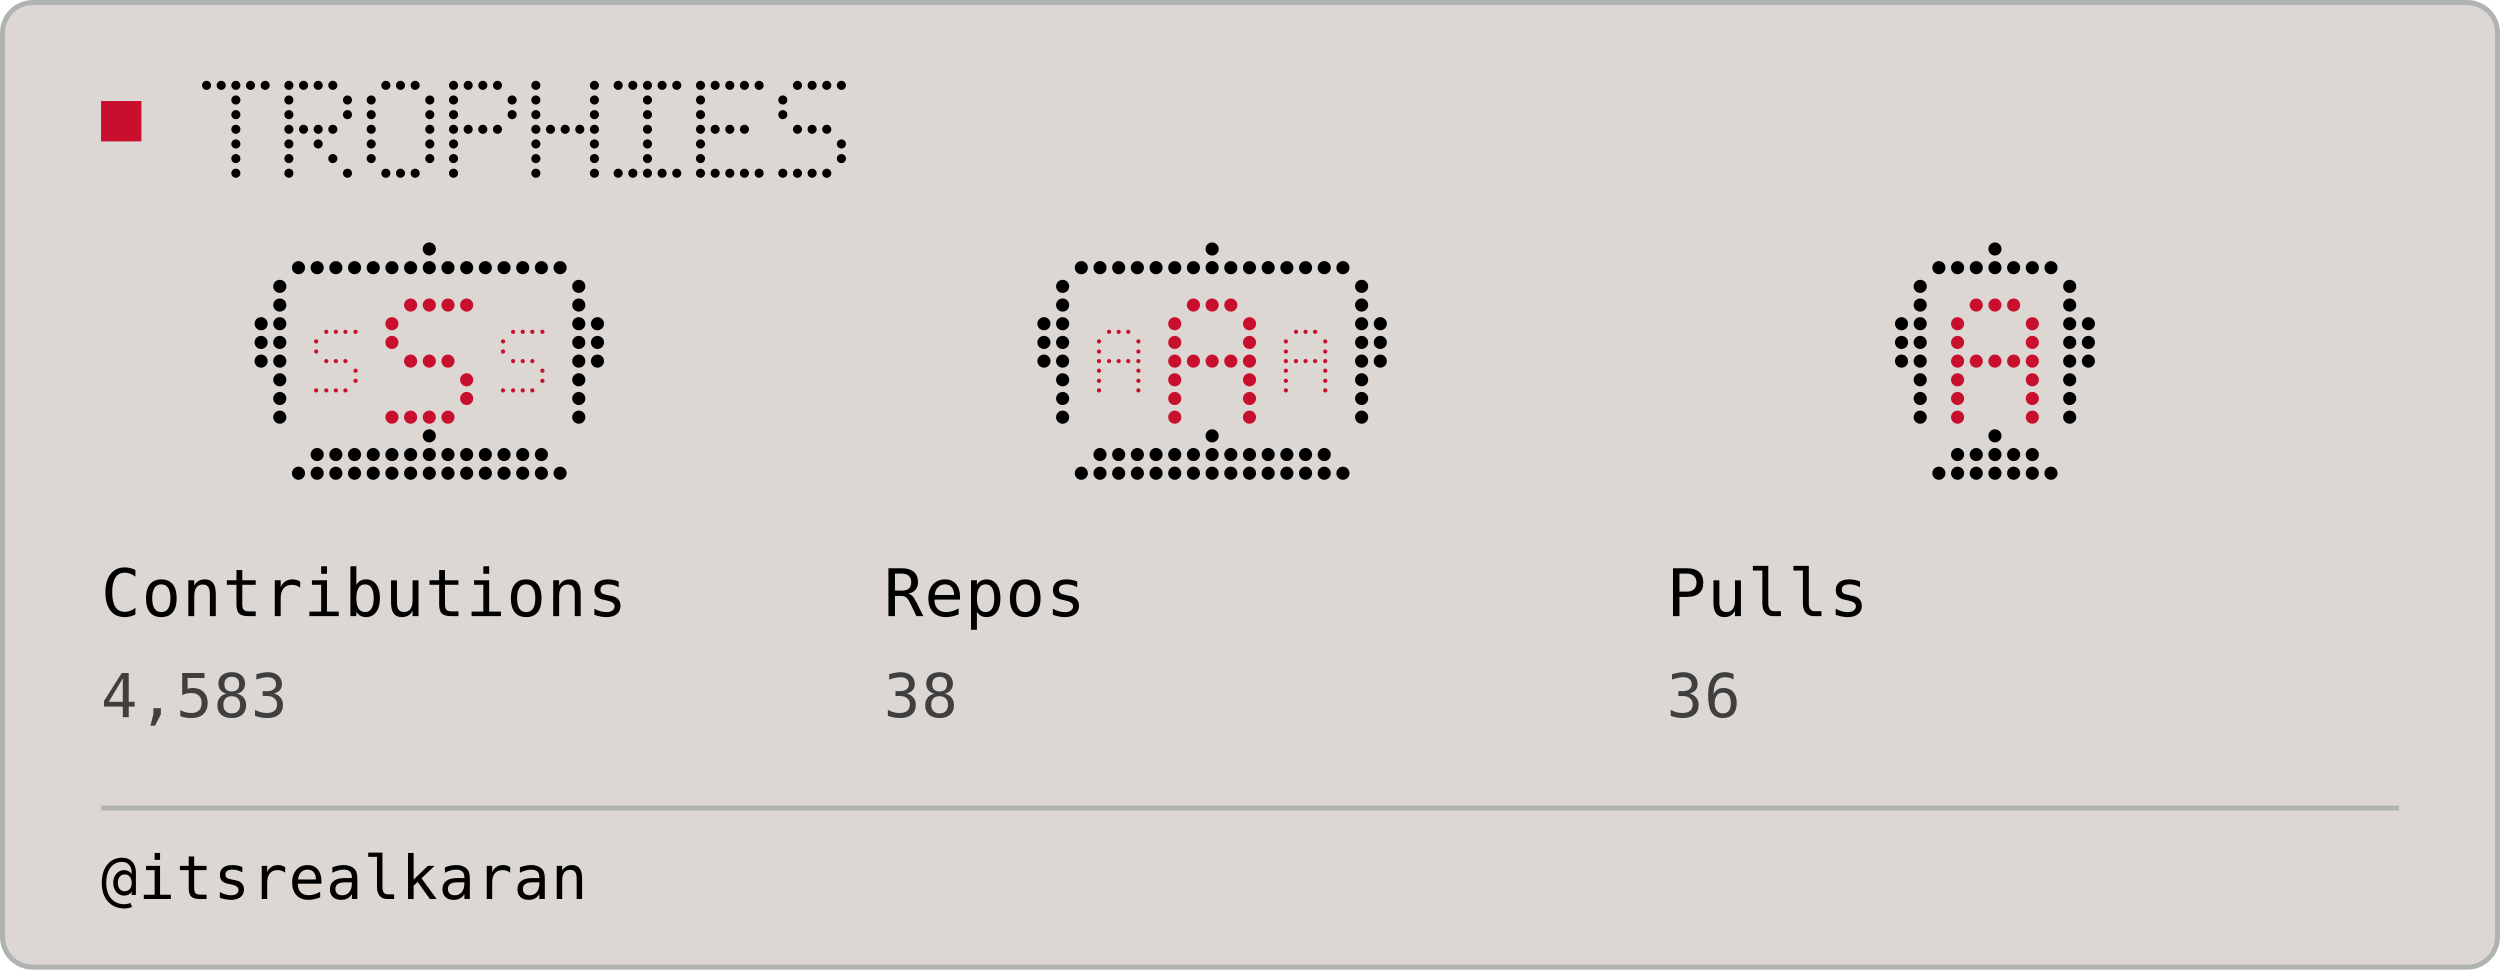
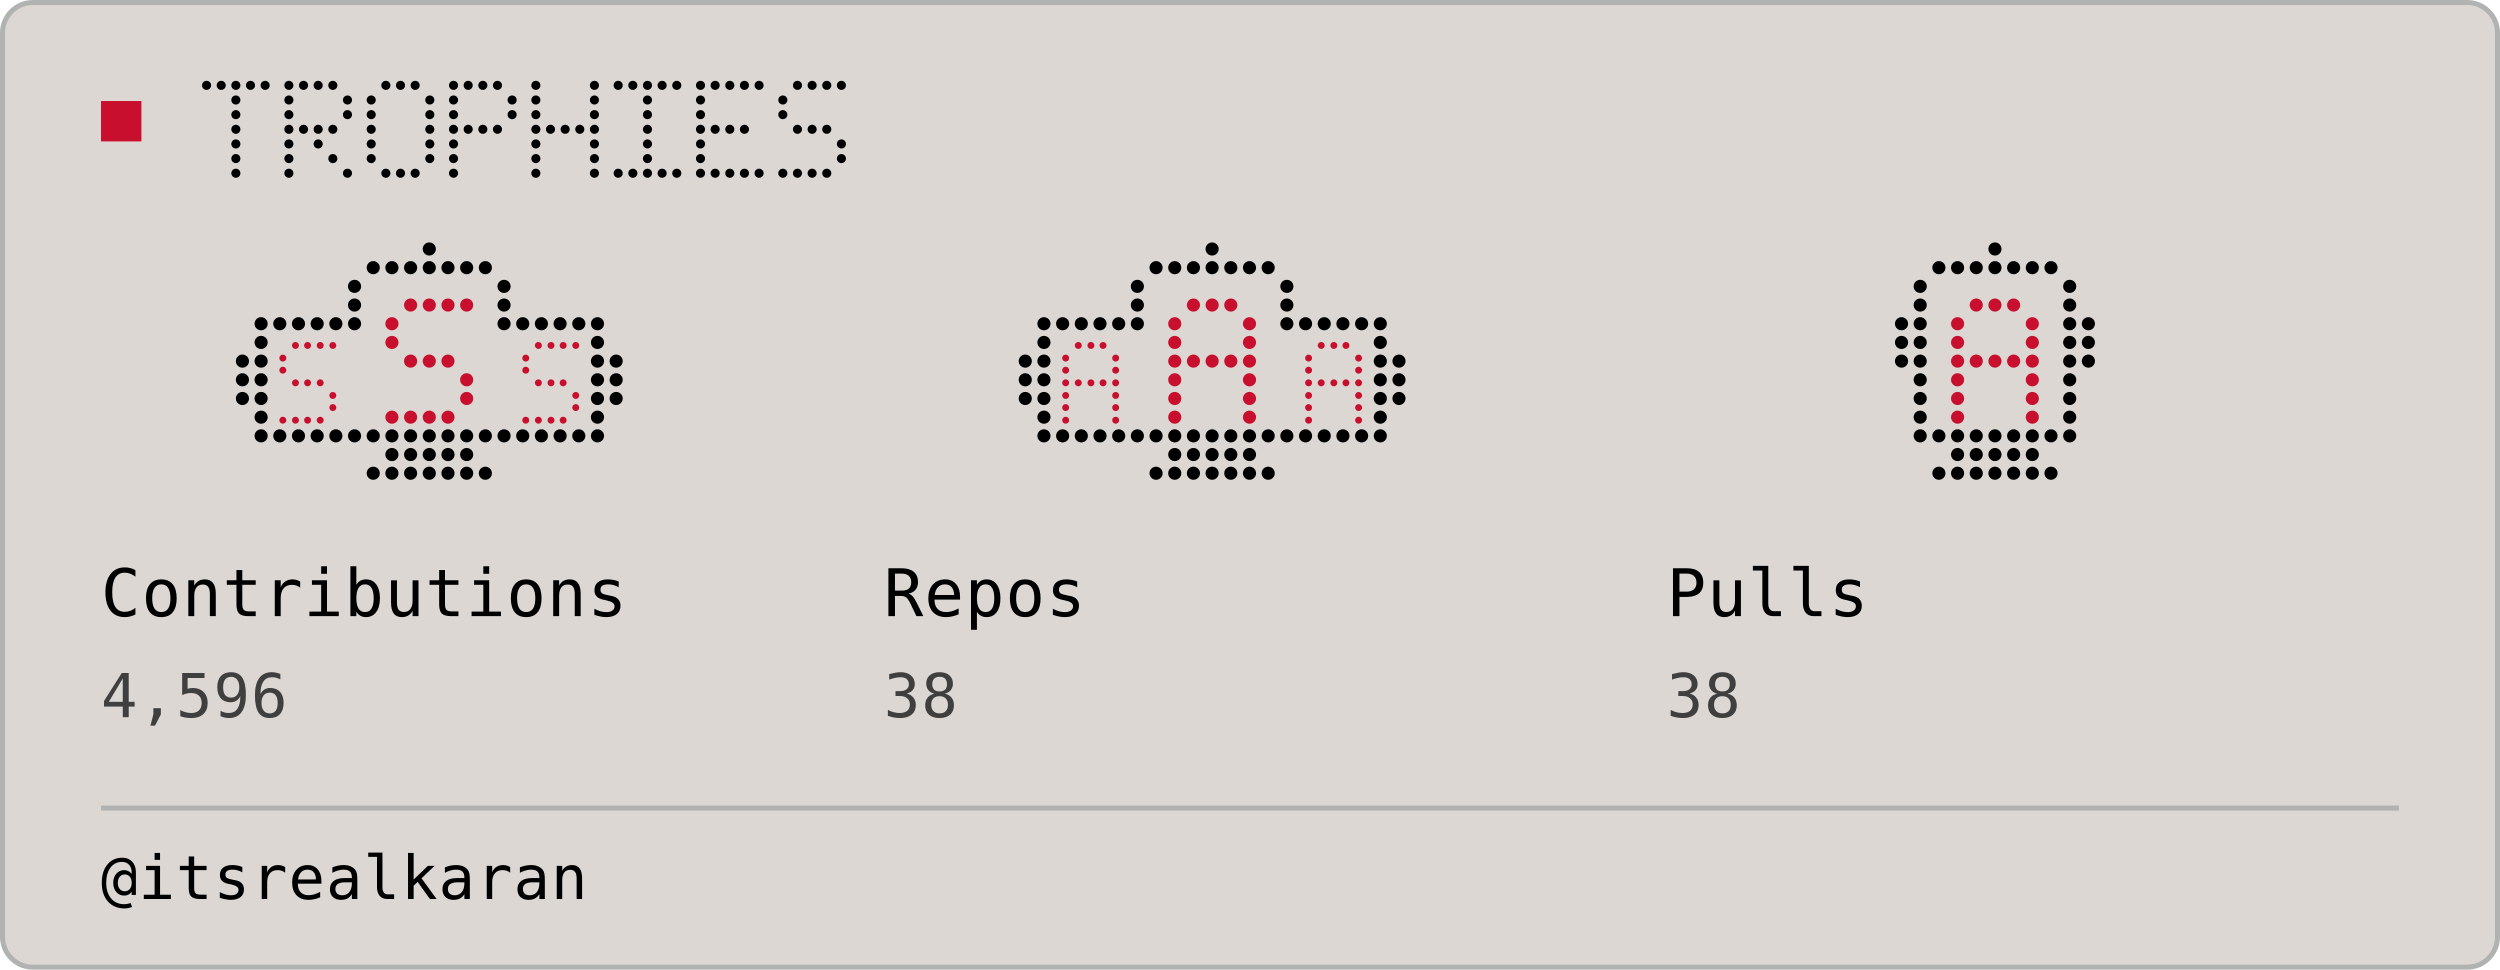
<svg xmlns="http://www.w3.org/2000/svg" width="495" height="192" viewBox="0 0 495 192" role="img">
  <rect x="0.5" y="0.5" width="494" height="191" rx="6" fill="#DCD7D2" stroke="#B1B3B3" stroke-width="1" />
  <rect x="20" y="20" width="8" height="8" fill="#C8102E" />
  <circle cx="40.9" cy="16.9" r="0.90" fill="#000000" />
  <circle cx="43.8" cy="16.9" r="0.90" fill="#000000" />
  <circle cx="46.7" cy="16.9" r="0.90" fill="#000000" />
  <circle cx="49.6" cy="16.9" r="0.90" fill="#000000" />
  <circle cx="52.5" cy="16.9" r="0.90" fill="#000000" />
  <circle cx="46.7" cy="19.8" r="0.90" fill="#000000" />
  <circle cx="46.7" cy="22.7" r="0.90" fill="#000000" />
  <circle cx="46.7" cy="25.6" r="0.90" fill="#000000" />
  <circle cx="46.7" cy="28.5" r="0.90" fill="#000000" />
  <circle cx="46.7" cy="31.4" r="0.90" fill="#000000" />
  <circle cx="46.7" cy="34.3" r="0.90" fill="#000000" />
  <circle cx="57.2" cy="16.9" r="0.90" fill="#000000" />
  <circle cx="60.1" cy="16.9" r="0.90" fill="#000000" />
  <circle cx="63.0" cy="16.9" r="0.90" fill="#000000" />
  <circle cx="65.9" cy="16.9" r="0.90" fill="#000000" />
  <circle cx="57.2" cy="19.8" r="0.90" fill="#000000" />
  <circle cx="68.8" cy="19.8" r="0.90" fill="#000000" />
  <circle cx="57.2" cy="22.7" r="0.90" fill="#000000" />
  <circle cx="68.8" cy="22.7" r="0.90" fill="#000000" />
  <circle cx="57.2" cy="25.6" r="0.90" fill="#000000" />
  <circle cx="60.1" cy="25.6" r="0.90" fill="#000000" />
  <circle cx="63.0" cy="25.6" r="0.90" fill="#000000" />
  <circle cx="65.9" cy="25.6" r="0.90" fill="#000000" />
  <circle cx="57.2" cy="28.5" r="0.90" fill="#000000" />
  <circle cx="63.0" cy="28.5" r="0.90" fill="#000000" />
  <circle cx="57.2" cy="31.4" r="0.90" fill="#000000" />
  <circle cx="65.9" cy="31.4" r="0.90" fill="#000000" />
  <circle cx="57.2" cy="34.3" r="0.90" fill="#000000" />
  <circle cx="68.8" cy="34.3" r="0.90" fill="#000000" />
  <circle cx="76.4" cy="16.9" r="0.90" fill="#000000" />
  <circle cx="79.3" cy="16.9" r="0.90" fill="#000000" />
  <circle cx="82.2" cy="16.9" r="0.90" fill="#000000" />
  <circle cx="73.5" cy="19.8" r="0.90" fill="#000000" />
  <circle cx="85.1" cy="19.8" r="0.90" fill="#000000" />
  <circle cx="73.5" cy="22.7" r="0.90" fill="#000000" />
  <circle cx="85.1" cy="22.7" r="0.90" fill="#000000" />
  <circle cx="73.5" cy="25.6" r="0.90" fill="#000000" />
  <circle cx="85.1" cy="25.6" r="0.90" fill="#000000" />
  <circle cx="73.5" cy="28.5" r="0.90" fill="#000000" />
  <circle cx="85.1" cy="28.5" r="0.90" fill="#000000" />
  <circle cx="73.5" cy="31.4" r="0.90" fill="#000000" />
  <circle cx="85.1" cy="31.4" r="0.90" fill="#000000" />
  <circle cx="76.4" cy="34.3" r="0.90" fill="#000000" />
  <circle cx="79.3" cy="34.3" r="0.90" fill="#000000" />
  <circle cx="82.2" cy="34.3" r="0.90" fill="#000000" />
  <circle cx="89.8" cy="16.9" r="0.90" fill="#000000" />
  <circle cx="92.7" cy="16.9" r="0.90" fill="#000000" />
  <circle cx="95.6" cy="16.9" r="0.90" fill="#000000" />
  <circle cx="98.5" cy="16.9" r="0.90" fill="#000000" />
  <circle cx="89.8" cy="19.8" r="0.90" fill="#000000" />
  <circle cx="101.4" cy="19.8" r="0.90" fill="#000000" />
  <circle cx="89.8" cy="22.7" r="0.90" fill="#000000" />
  <circle cx="101.4" cy="22.7" r="0.90" fill="#000000" />
  <circle cx="89.8" cy="25.6" r="0.90" fill="#000000" />
  <circle cx="92.7" cy="25.6" r="0.90" fill="#000000" />
  <circle cx="95.6" cy="25.6" r="0.90" fill="#000000" />
  <circle cx="98.5" cy="25.6" r="0.90" fill="#000000" />
  <circle cx="89.8" cy="28.5" r="0.90" fill="#000000" />
  <circle cx="89.8" cy="31.4" r="0.90" fill="#000000" />
  <circle cx="89.8" cy="34.3" r="0.90" fill="#000000" />
  <circle cx="106.1" cy="16.9" r="0.90" fill="#000000" />
  <circle cx="117.7" cy="16.9" r="0.90" fill="#000000" />
  <circle cx="106.1" cy="19.8" r="0.90" fill="#000000" />
  <circle cx="117.7" cy="19.8" r="0.90" fill="#000000" />
  <circle cx="106.1" cy="22.7" r="0.90" fill="#000000" />
  <circle cx="117.7" cy="22.7" r="0.90" fill="#000000" />
  <circle cx="106.1" cy="25.6" r="0.90" fill="#000000" />
  <circle cx="109.0" cy="25.6" r="0.90" fill="#000000" />
  <circle cx="111.9" cy="25.6" r="0.90" fill="#000000" />
  <circle cx="114.8" cy="25.6" r="0.90" fill="#000000" />
  <circle cx="117.7" cy="25.6" r="0.90" fill="#000000" />
  <circle cx="106.1" cy="28.5" r="0.90" fill="#000000" />
  <circle cx="117.7" cy="28.5" r="0.90" fill="#000000" />
  <circle cx="106.1" cy="31.4" r="0.90" fill="#000000" />
  <circle cx="117.7" cy="31.4" r="0.90" fill="#000000" />
  <circle cx="106.1" cy="34.3" r="0.90" fill="#000000" />
  <circle cx="117.7" cy="34.3" r="0.90" fill="#000000" />
  <circle cx="122.4" cy="16.9" r="0.90" fill="#000000" />
  <circle cx="125.3" cy="16.9" r="0.90" fill="#000000" />
  <circle cx="128.2" cy="16.9" r="0.90" fill="#000000" />
  <circle cx="131.1" cy="16.9" r="0.90" fill="#000000" />
  <circle cx="134.0" cy="16.9" r="0.90" fill="#000000" />
  <circle cx="128.2" cy="19.8" r="0.90" fill="#000000" />
  <circle cx="128.2" cy="22.7" r="0.90" fill="#000000" />
  <circle cx="128.2" cy="25.6" r="0.90" fill="#000000" />
  <circle cx="128.2" cy="28.5" r="0.90" fill="#000000" />
  <circle cx="128.2" cy="31.4" r="0.90" fill="#000000" />
  <circle cx="122.4" cy="34.3" r="0.90" fill="#000000" />
  <circle cx="125.3" cy="34.3" r="0.90" fill="#000000" />
  <circle cx="128.2" cy="34.3" r="0.90" fill="#000000" />
  <circle cx="131.1" cy="34.3" r="0.90" fill="#000000" />
  <circle cx="134.0" cy="34.3" r="0.90" fill="#000000" />
  <circle cx="138.7" cy="16.9" r="0.90" fill="#000000" />
  <circle cx="141.6" cy="16.9" r="0.90" fill="#000000" />
  <circle cx="144.5" cy="16.9" r="0.90" fill="#000000" />
  <circle cx="147.4" cy="16.9" r="0.90" fill="#000000" />
  <circle cx="150.3" cy="16.9" r="0.90" fill="#000000" />
  <circle cx="138.7" cy="19.8" r="0.90" fill="#000000" />
  <circle cx="138.7" cy="22.7" r="0.90" fill="#000000" />
  <circle cx="138.7" cy="25.6" r="0.90" fill="#000000" />
  <circle cx="141.6" cy="25.6" r="0.90" fill="#000000" />
  <circle cx="144.5" cy="25.6" r="0.90" fill="#000000" />
  <circle cx="147.4" cy="25.6" r="0.90" fill="#000000" />
  <circle cx="138.7" cy="28.5" r="0.90" fill="#000000" />
  <circle cx="138.7" cy="31.4" r="0.90" fill="#000000" />
  <circle cx="138.7" cy="34.3" r="0.90" fill="#000000" />
  <circle cx="141.6" cy="34.3" r="0.90" fill="#000000" />
  <circle cx="144.5" cy="34.3" r="0.90" fill="#000000" />
  <circle cx="147.4" cy="34.3" r="0.90" fill="#000000" />
  <circle cx="150.3" cy="34.3" r="0.90" fill="#000000" />
  <circle cx="157.9" cy="16.9" r="0.90" fill="#000000" />
  <circle cx="160.8" cy="16.9" r="0.90" fill="#000000" />
  <circle cx="163.7" cy="16.9" r="0.90" fill="#000000" />
  <circle cx="166.6" cy="16.9" r="0.90" fill="#000000" />
  <circle cx="155.0" cy="19.8" r="0.90" fill="#000000" />
  <circle cx="155.0" cy="22.7" r="0.90" fill="#000000" />
  <circle cx="157.9" cy="25.6" r="0.90" fill="#000000" />
  <circle cx="160.8" cy="25.6" r="0.90" fill="#000000" />
  <circle cx="163.7" cy="25.6" r="0.90" fill="#000000" />
  <circle cx="166.6" cy="28.5" r="0.90" fill="#000000" />
  <circle cx="166.6" cy="31.4" r="0.90" fill="#000000" />
  <circle cx="155.0" cy="34.3" r="0.90" fill="#000000" />
  <circle cx="157.9" cy="34.3" r="0.90" fill="#000000" />
  <circle cx="160.8" cy="34.3" r="0.90" fill="#000000" />
  <circle cx="163.7" cy="34.3" r="0.90" fill="#000000" />
  <circle cx="85.0" cy="49.3" r="1.30" fill="#000000" />
-   <circle cx="59.1" cy="53.0" r="1.30" fill="#000000" />
-   <circle cx="62.8" cy="53.0" r="1.30" fill="#000000" />
-   <circle cx="66.5" cy="53.0" r="1.30" fill="#000000" />
-   <circle cx="70.2" cy="53.0" r="1.30" fill="#000000" />
  <circle cx="73.9" cy="53.0" r="1.30" fill="#000000" />
  <circle cx="77.6" cy="53.0" r="1.30" fill="#000000" />
  <circle cx="81.3" cy="53.0" r="1.30" fill="#000000" />
  <circle cx="85.0" cy="53.0" r="1.30" fill="#000000" />
  <circle cx="88.7" cy="53.0" r="1.30" fill="#000000" />
  <circle cx="92.4" cy="53.0" r="1.30" fill="#000000" />
  <circle cx="96.1" cy="53.0" r="1.30" fill="#000000" />
-   <circle cx="99.8" cy="53.0" r="1.30" fill="#000000" />
-   <circle cx="103.5" cy="53.0" r="1.30" fill="#000000" />
-   <circle cx="107.2" cy="53.0" r="1.30" fill="#000000" />
-   <circle cx="110.9" cy="53.0" r="1.30" fill="#000000" />
-   <circle cx="55.4" cy="56.7" r="1.30" fill="#000000" />
-   <circle cx="114.6" cy="56.7" r="1.30" fill="#000000" />
-   <circle cx="55.4" cy="60.4" r="1.30" fill="#000000" />
-   <circle cx="114.6" cy="60.4" r="1.30" fill="#000000" />
+   <circle cx="70.2" cy="56.7" r="1.30" fill="#000000" />
+   <circle cx="99.8" cy="56.7" r="1.30" fill="#000000" />
+   <circle cx="70.2" cy="60.4" r="1.30" fill="#000000" />
+   <circle cx="99.8" cy="60.4" r="1.30" fill="#000000" />
+   <circle cx="70.2" cy="64.1" r="1.30" fill="#000000" />
+   <circle cx="99.8" cy="64.1" r="1.30" fill="#000000" />
  <circle cx="55.4" cy="64.1" r="1.30" fill="#000000" />
+   <circle cx="59.1" cy="64.1" r="1.30" fill="#000000" />
+   <circle cx="62.8" cy="64.1" r="1.30" fill="#000000" />
+   <circle cx="66.5" cy="64.1" r="1.30" fill="#000000" />
+   <circle cx="51.7" cy="64.1" r="1.30" fill="#000000" />
+   <circle cx="103.5" cy="64.1" r="1.30" fill="#000000" />
+   <circle cx="107.2" cy="64.1" r="1.30" fill="#000000" />
+   <circle cx="110.9" cy="64.1" r="1.30" fill="#000000" />
  <circle cx="114.6" cy="64.1" r="1.30" fill="#000000" />
-   <circle cx="55.4" cy="67.8" r="1.30" fill="#000000" />
-   <circle cx="114.6" cy="67.8" r="1.30" fill="#000000" />
-   <circle cx="55.4" cy="71.5" r="1.30" fill="#000000" />
-   <circle cx="114.6" cy="71.5" r="1.30" fill="#000000" />
-   <circle cx="55.4" cy="75.2" r="1.30" fill="#000000" />
-   <circle cx="114.6" cy="75.2" r="1.30" fill="#000000" />
-   <circle cx="55.4" cy="78.9" r="1.30" fill="#000000" />
-   <circle cx="114.6" cy="78.9" r="1.30" fill="#000000" />
-   <circle cx="55.4" cy="82.6" r="1.30" fill="#000000" />
-   <circle cx="114.6" cy="82.6" r="1.30" fill="#000000" />
-   <circle cx="51.7" cy="64.1" r="1.30" fill="#000000" />
  <circle cx="118.3" cy="64.1" r="1.30" fill="#000000" />
  <circle cx="51.7" cy="67.8" r="1.30" fill="#000000" />
  <circle cx="118.3" cy="67.8" r="1.30" fill="#000000" />
  <circle cx="51.7" cy="71.5" r="1.30" fill="#000000" />
  <circle cx="118.3" cy="71.5" r="1.30" fill="#000000" />
+   <circle cx="51.7" cy="75.2" r="1.30" fill="#000000" />
+   <circle cx="118.3" cy="75.2" r="1.30" fill="#000000" />
+   <circle cx="51.7" cy="78.9" r="1.30" fill="#000000" />
+   <circle cx="118.3" cy="78.9" r="1.30" fill="#000000" />
+   <circle cx="51.7" cy="82.6" r="1.30" fill="#000000" />
+   <circle cx="118.3" cy="82.6" r="1.30" fill="#000000" />
+   <circle cx="48.0" cy="71.5" r="1.30" fill="#000000" />
+   <circle cx="48.0" cy="75.2" r="1.30" fill="#000000" />
+   <circle cx="48.0" cy="78.9" r="1.30" fill="#000000" />
+   <circle cx="122.0" cy="71.5" r="1.30" fill="#000000" />
+   <circle cx="122.0" cy="75.2" r="1.30" fill="#000000" />
+   <circle cx="122.0" cy="78.9" r="1.30" fill="#000000" />
+   <circle cx="51.7" cy="86.3" r="1.30" fill="#000000" />
+   <circle cx="55.4" cy="86.3" r="1.30" fill="#000000" />
+   <circle cx="59.1" cy="86.3" r="1.30" fill="#000000" />
+   <circle cx="62.8" cy="86.3" r="1.30" fill="#000000" />
+   <circle cx="66.5" cy="86.3" r="1.30" fill="#000000" />
+   <circle cx="70.2" cy="86.3" r="1.30" fill="#000000" />
+   <circle cx="73.9" cy="86.3" r="1.30" fill="#000000" />
+   <circle cx="77.6" cy="86.3" r="1.30" fill="#000000" />
+   <circle cx="81.3" cy="86.3" r="1.30" fill="#000000" />
  <circle cx="85.0" cy="86.3" r="1.30" fill="#000000" />
-   <circle cx="62.8" cy="90.0" r="1.30" fill="#000000" />
-   <circle cx="66.5" cy="90.0" r="1.30" fill="#000000" />
-   <circle cx="70.2" cy="90.0" r="1.30" fill="#000000" />
-   <circle cx="73.9" cy="90.0" r="1.30" fill="#000000" />
+   <circle cx="88.7" cy="86.3" r="1.30" fill="#000000" />
+   <circle cx="92.4" cy="86.3" r="1.30" fill="#000000" />
+   <circle cx="96.1" cy="86.3" r="1.30" fill="#000000" />
+   <circle cx="99.8" cy="86.3" r="1.30" fill="#000000" />
+   <circle cx="103.5" cy="86.3" r="1.30" fill="#000000" />
+   <circle cx="107.2" cy="86.3" r="1.30" fill="#000000" />
+   <circle cx="110.9" cy="86.3" r="1.30" fill="#000000" />
+   <circle cx="114.6" cy="86.3" r="1.30" fill="#000000" />
+   <circle cx="118.3" cy="86.3" r="1.30" fill="#000000" />
  <circle cx="77.6" cy="90.0" r="1.30" fill="#000000" />
  <circle cx="81.3" cy="90.0" r="1.30" fill="#000000" />
  <circle cx="85.0" cy="90.0" r="1.30" fill="#000000" />
  <circle cx="88.7" cy="90.0" r="1.30" fill="#000000" />
  <circle cx="92.4" cy="90.0" r="1.30" fill="#000000" />
-   <circle cx="96.1" cy="90.0" r="1.30" fill="#000000" />
-   <circle cx="99.8" cy="90.0" r="1.30" fill="#000000" />
-   <circle cx="103.5" cy="90.0" r="1.30" fill="#000000" />
-   <circle cx="107.2" cy="90.0" r="1.30" fill="#000000" />
-   <circle cx="59.1" cy="93.7" r="1.30" fill="#000000" />
-   <circle cx="62.8" cy="93.7" r="1.30" fill="#000000" />
-   <circle cx="66.5" cy="93.7" r="1.30" fill="#000000" />
-   <circle cx="70.2" cy="93.7" r="1.30" fill="#000000" />
  <circle cx="73.9" cy="93.7" r="1.30" fill="#000000" />
  <circle cx="77.6" cy="93.7" r="1.30" fill="#000000" />
  <circle cx="81.3" cy="93.7" r="1.30" fill="#000000" />
  <circle cx="85.0" cy="93.7" r="1.30" fill="#000000" />
  <circle cx="88.7" cy="93.7" r="1.30" fill="#000000" />
  <circle cx="92.4" cy="93.7" r="1.30" fill="#000000" />
  <circle cx="96.1" cy="93.7" r="1.30" fill="#000000" />
-   <circle cx="99.8" cy="93.7" r="1.30" fill="#000000" />
-   <circle cx="103.5" cy="93.7" r="1.30" fill="#000000" />
-   <circle cx="107.2" cy="93.7" r="1.30" fill="#000000" />
-   <circle cx="110.9" cy="93.7" r="1.30" fill="#000000" />
  <circle cx="81.3" cy="60.4" r="1.30" fill="#C8102E" />
  <circle cx="85.0" cy="60.4" r="1.30" fill="#C8102E" />
  <circle cx="88.7" cy="60.4" r="1.30" fill="#C8102E" />
  <circle cx="92.4" cy="60.4" r="1.30" fill="#C8102E" />
  <circle cx="77.6" cy="64.1" r="1.30" fill="#C8102E" />
  <circle cx="77.6" cy="67.8" r="1.30" fill="#C8102E" />
  <circle cx="81.3" cy="71.5" r="1.30" fill="#C8102E" />
  <circle cx="85.0" cy="71.5" r="1.30" fill="#C8102E" />
  <circle cx="88.7" cy="71.5" r="1.30" fill="#C8102E" />
  <circle cx="92.4" cy="75.2" r="1.30" fill="#C8102E" />
  <circle cx="92.4" cy="78.9" r="1.30" fill="#C8102E" />
  <circle cx="77.6" cy="82.6" r="1.30" fill="#C8102E" />
  <circle cx="81.3" cy="82.6" r="1.30" fill="#C8102E" />
  <circle cx="85.0" cy="82.6" r="1.30" fill="#C8102E" />
  <circle cx="88.7" cy="82.6" r="1.30" fill="#C8102E" />
-   <circle cx="64.6" cy="65.7" r="0.42" fill="#C8102E" />
-   <circle cx="66.5" cy="65.7" r="0.42" fill="#C8102E" />
-   <circle cx="68.4" cy="65.7" r="0.42" fill="#C8102E" />
-   <circle cx="70.4" cy="65.7" r="0.42" fill="#C8102E" />
-   <circle cx="62.6" cy="67.6" r="0.42" fill="#C8102E" />
-   <circle cx="62.6" cy="69.6" r="0.42" fill="#C8102E" />
-   <circle cx="64.6" cy="71.5" r="0.42" fill="#C8102E" />
-   <circle cx="66.5" cy="71.5" r="0.42" fill="#C8102E" />
-   <circle cx="68.4" cy="71.5" r="0.42" fill="#C8102E" />
-   <circle cx="70.4" cy="73.4" r="0.42" fill="#C8102E" />
-   <circle cx="70.4" cy="75.4" r="0.42" fill="#C8102E" />
-   <circle cx="62.6" cy="77.3" r="0.42" fill="#C8102E" />
-   <circle cx="64.6" cy="77.3" r="0.42" fill="#C8102E" />
-   <circle cx="66.5" cy="77.3" r="0.42" fill="#C8102E" />
-   <circle cx="68.4" cy="77.3" r="0.42" fill="#C8102E" />
-   <circle cx="101.6" cy="65.7" r="0.42" fill="#C8102E" />
-   <circle cx="103.5" cy="65.7" r="0.42" fill="#C8102E" />
-   <circle cx="105.4" cy="65.7" r="0.42" fill="#C8102E" />
-   <circle cx="107.4" cy="65.7" r="0.42" fill="#C8102E" />
-   <circle cx="99.6" cy="67.6" r="0.42" fill="#C8102E" />
-   <circle cx="99.6" cy="69.6" r="0.42" fill="#C8102E" />
-   <circle cx="101.6" cy="71.5" r="0.42" fill="#C8102E" />
-   <circle cx="103.5" cy="71.5" r="0.42" fill="#C8102E" />
-   <circle cx="105.4" cy="71.5" r="0.42" fill="#C8102E" />
-   <circle cx="107.4" cy="73.4" r="0.42" fill="#C8102E" />
-   <circle cx="107.4" cy="75.4" r="0.42" fill="#C8102E" />
-   <circle cx="99.6" cy="77.3" r="0.42" fill="#C8102E" />
-   <circle cx="101.6" cy="77.3" r="0.42" fill="#C8102E" />
-   <circle cx="103.5" cy="77.3" r="0.42" fill="#C8102E" />
-   <circle cx="105.4" cy="77.3" r="0.42" fill="#C8102E" />
+   <circle cx="58.5" cy="68.4" r="0.69" fill="#C8102E" />
+   <circle cx="60.9" cy="68.4" r="0.69" fill="#C8102E" />
+   <circle cx="63.4" cy="68.4" r="0.69" fill="#C8102E" />
+   <circle cx="65.9" cy="68.4" r="0.69" fill="#C8102E" />
+   <circle cx="56.0" cy="70.9" r="0.69" fill="#C8102E" />
+   <circle cx="56.0" cy="73.3" r="0.69" fill="#C8102E" />
+   <circle cx="58.5" cy="75.8" r="0.69" fill="#C8102E" />
+   <circle cx="60.9" cy="75.8" r="0.69" fill="#C8102E" />
+   <circle cx="63.4" cy="75.8" r="0.69" fill="#C8102E" />
+   <circle cx="65.9" cy="78.3" r="0.69" fill="#C8102E" />
+   <circle cx="65.9" cy="80.7" r="0.69" fill="#C8102E" />
+   <circle cx="56.0" cy="83.2" r="0.69" fill="#C8102E" />
+   <circle cx="58.5" cy="83.2" r="0.69" fill="#C8102E" />
+   <circle cx="60.9" cy="83.2" r="0.69" fill="#C8102E" />
+   <circle cx="63.4" cy="83.2" r="0.69" fill="#C8102E" />
+   <circle cx="106.6" cy="68.4" r="0.69" fill="#C8102E" />
+   <circle cx="109.1" cy="68.4" r="0.69" fill="#C8102E" />
+   <circle cx="111.5" cy="68.4" r="0.69" fill="#C8102E" />
+   <circle cx="114.0" cy="68.4" r="0.69" fill="#C8102E" />
+   <circle cx="104.1" cy="70.9" r="0.69" fill="#C8102E" />
+   <circle cx="104.1" cy="73.3" r="0.69" fill="#C8102E" />
+   <circle cx="106.6" cy="75.8" r="0.69" fill="#C8102E" />
+   <circle cx="109.1" cy="75.8" r="0.69" fill="#C8102E" />
+   <circle cx="111.5" cy="75.8" r="0.69" fill="#C8102E" />
+   <circle cx="114.0" cy="78.3" r="0.69" fill="#C8102E" />
+   <circle cx="114.0" cy="80.7" r="0.69" fill="#C8102E" />
+   <circle cx="104.1" cy="83.2" r="0.69" fill="#C8102E" />
+   <circle cx="106.6" cy="83.2" r="0.69" fill="#C8102E" />
+   <circle cx="109.1" cy="83.2" r="0.69" fill="#C8102E" />
+   <circle cx="111.5" cy="83.2" r="0.69" fill="#C8102E" />
  <text x="20" y="122" fill="#000000" font-family="ui-monospace, Geist Mono, monospace" font-size="13" letter-spacing="0.2" dominant-baseline="auto">Contributions</text>
-   <text x="20" y="142" fill="#3F3F3F" font-family="ui-monospace, Geist Mono, monospace" font-size="12" letter-spacing="0.2" dominant-baseline="auto">4,583</text>
+   <text x="20" y="142" fill="#3F3F3F" font-family="ui-monospace, Geist Mono, monospace" font-size="12" letter-spacing="0.2" dominant-baseline="auto">4,596</text>
  <circle cx="240.0" cy="49.3" r="1.30" fill="#000000" />
-   <circle cx="214.1" cy="53.0" r="1.30" fill="#000000" />
-   <circle cx="217.8" cy="53.0" r="1.30" fill="#000000" />
-   <circle cx="221.5" cy="53.0" r="1.30" fill="#000000" />
-   <circle cx="225.2" cy="53.0" r="1.30" fill="#000000" />
  <circle cx="228.9" cy="53.0" r="1.30" fill="#000000" />
  <circle cx="232.6" cy="53.0" r="1.30" fill="#000000" />
  <circle cx="236.3" cy="53.0" r="1.30" fill="#000000" />
  <circle cx="240.0" cy="53.0" r="1.30" fill="#000000" />
  <circle cx="243.7" cy="53.0" r="1.30" fill="#000000" />
  <circle cx="247.4" cy="53.0" r="1.30" fill="#000000" />
  <circle cx="251.1" cy="53.0" r="1.30" fill="#000000" />
-   <circle cx="254.8" cy="53.0" r="1.30" fill="#000000" />
-   <circle cx="258.5" cy="53.0" r="1.30" fill="#000000" />
-   <circle cx="262.2" cy="53.0" r="1.30" fill="#000000" />
-   <circle cx="265.9" cy="53.0" r="1.30" fill="#000000" />
-   <circle cx="210.4" cy="56.7" r="1.30" fill="#000000" />
-   <circle cx="269.6" cy="56.7" r="1.30" fill="#000000" />
-   <circle cx="210.4" cy="60.4" r="1.30" fill="#000000" />
-   <circle cx="269.6" cy="60.4" r="1.30" fill="#000000" />
+   <circle cx="225.2" cy="56.7" r="1.30" fill="#000000" />
+   <circle cx="254.8" cy="56.7" r="1.30" fill="#000000" />
+   <circle cx="225.2" cy="60.4" r="1.30" fill="#000000" />
+   <circle cx="254.8" cy="60.4" r="1.30" fill="#000000" />
+   <circle cx="225.2" cy="64.1" r="1.30" fill="#000000" />
+   <circle cx="254.8" cy="64.1" r="1.30" fill="#000000" />
  <circle cx="210.4" cy="64.1" r="1.30" fill="#000000" />
+   <circle cx="214.1" cy="64.1" r="1.30" fill="#000000" />
+   <circle cx="217.8" cy="64.1" r="1.30" fill="#000000" />
+   <circle cx="221.5" cy="64.1" r="1.30" fill="#000000" />
+   <circle cx="206.7" cy="64.1" r="1.30" fill="#000000" />
+   <circle cx="258.5" cy="64.1" r="1.30" fill="#000000" />
+   <circle cx="262.2" cy="64.1" r="1.30" fill="#000000" />
+   <circle cx="265.9" cy="64.1" r="1.30" fill="#000000" />
  <circle cx="269.6" cy="64.1" r="1.30" fill="#000000" />
-   <circle cx="210.4" cy="67.8" r="1.30" fill="#000000" />
-   <circle cx="269.6" cy="67.8" r="1.30" fill="#000000" />
-   <circle cx="210.4" cy="71.5" r="1.30" fill="#000000" />
-   <circle cx="269.6" cy="71.5" r="1.30" fill="#000000" />
-   <circle cx="210.4" cy="75.2" r="1.30" fill="#000000" />
-   <circle cx="269.6" cy="75.2" r="1.30" fill="#000000" />
-   <circle cx="210.4" cy="78.9" r="1.30" fill="#000000" />
-   <circle cx="269.6" cy="78.9" r="1.30" fill="#000000" />
-   <circle cx="210.4" cy="82.6" r="1.30" fill="#000000" />
-   <circle cx="269.6" cy="82.6" r="1.30" fill="#000000" />
-   <circle cx="206.7" cy="64.1" r="1.30" fill="#000000" />
  <circle cx="273.3" cy="64.1" r="1.30" fill="#000000" />
  <circle cx="206.7" cy="67.8" r="1.30" fill="#000000" />
  <circle cx="273.3" cy="67.8" r="1.30" fill="#000000" />
  <circle cx="206.7" cy="71.5" r="1.30" fill="#000000" />
  <circle cx="273.3" cy="71.5" r="1.30" fill="#000000" />
+   <circle cx="206.7" cy="75.2" r="1.30" fill="#000000" />
+   <circle cx="273.3" cy="75.2" r="1.30" fill="#000000" />
+   <circle cx="206.7" cy="78.9" r="1.30" fill="#000000" />
+   <circle cx="273.3" cy="78.9" r="1.30" fill="#000000" />
+   <circle cx="206.7" cy="82.6" r="1.30" fill="#000000" />
+   <circle cx="273.3" cy="82.6" r="1.30" fill="#000000" />
+   <circle cx="203.0" cy="71.5" r="1.30" fill="#000000" />
+   <circle cx="203.0" cy="75.2" r="1.30" fill="#000000" />
+   <circle cx="203.0" cy="78.9" r="1.30" fill="#000000" />
+   <circle cx="277.0" cy="71.5" r="1.30" fill="#000000" />
+   <circle cx="277.0" cy="75.2" r="1.30" fill="#000000" />
+   <circle cx="277.0" cy="78.9" r="1.30" fill="#000000" />
+   <circle cx="206.7" cy="86.3" r="1.30" fill="#000000" />
+   <circle cx="210.4" cy="86.3" r="1.30" fill="#000000" />
+   <circle cx="214.1" cy="86.3" r="1.30" fill="#000000" />
+   <circle cx="217.8" cy="86.3" r="1.30" fill="#000000" />
+   <circle cx="221.5" cy="86.3" r="1.30" fill="#000000" />
+   <circle cx="225.2" cy="86.3" r="1.30" fill="#000000" />
+   <circle cx="228.9" cy="86.3" r="1.30" fill="#000000" />
+   <circle cx="232.6" cy="86.3" r="1.30" fill="#000000" />
+   <circle cx="236.3" cy="86.3" r="1.30" fill="#000000" />
  <circle cx="240.0" cy="86.3" r="1.30" fill="#000000" />
-   <circle cx="217.8" cy="90.0" r="1.30" fill="#000000" />
-   <circle cx="221.5" cy="90.0" r="1.30" fill="#000000" />
-   <circle cx="225.2" cy="90.0" r="1.30" fill="#000000" />
-   <circle cx="228.9" cy="90.0" r="1.30" fill="#000000" />
+   <circle cx="243.7" cy="86.3" r="1.30" fill="#000000" />
+   <circle cx="247.4" cy="86.3" r="1.30" fill="#000000" />
+   <circle cx="251.1" cy="86.3" r="1.30" fill="#000000" />
+   <circle cx="254.8" cy="86.3" r="1.30" fill="#000000" />
+   <circle cx="258.5" cy="86.3" r="1.30" fill="#000000" />
+   <circle cx="262.2" cy="86.3" r="1.30" fill="#000000" />
+   <circle cx="265.9" cy="86.3" r="1.30" fill="#000000" />
+   <circle cx="269.6" cy="86.3" r="1.30" fill="#000000" />
+   <circle cx="273.3" cy="86.3" r="1.30" fill="#000000" />
  <circle cx="232.6" cy="90.0" r="1.30" fill="#000000" />
  <circle cx="236.3" cy="90.0" r="1.30" fill="#000000" />
  <circle cx="240.0" cy="90.0" r="1.30" fill="#000000" />
  <circle cx="243.7" cy="90.0" r="1.30" fill="#000000" />
  <circle cx="247.4" cy="90.0" r="1.30" fill="#000000" />
-   <circle cx="251.1" cy="90.0" r="1.30" fill="#000000" />
-   <circle cx="254.8" cy="90.0" r="1.30" fill="#000000" />
-   <circle cx="258.5" cy="90.0" r="1.30" fill="#000000" />
-   <circle cx="262.2" cy="90.0" r="1.30" fill="#000000" />
-   <circle cx="214.1" cy="93.7" r="1.30" fill="#000000" />
-   <circle cx="217.8" cy="93.7" r="1.30" fill="#000000" />
-   <circle cx="221.5" cy="93.7" r="1.30" fill="#000000" />
-   <circle cx="225.2" cy="93.7" r="1.30" fill="#000000" />
  <circle cx="228.9" cy="93.7" r="1.30" fill="#000000" />
  <circle cx="232.6" cy="93.7" r="1.30" fill="#000000" />
  <circle cx="236.3" cy="93.7" r="1.30" fill="#000000" />
  <circle cx="240.0" cy="93.7" r="1.30" fill="#000000" />
  <circle cx="243.7" cy="93.7" r="1.30" fill="#000000" />
  <circle cx="247.4" cy="93.7" r="1.30" fill="#000000" />
  <circle cx="251.1" cy="93.7" r="1.30" fill="#000000" />
-   <circle cx="254.8" cy="93.7" r="1.30" fill="#000000" />
-   <circle cx="258.5" cy="93.7" r="1.30" fill="#000000" />
-   <circle cx="262.2" cy="93.7" r="1.30" fill="#000000" />
-   <circle cx="265.9" cy="93.7" r="1.30" fill="#000000" />
  <circle cx="236.3" cy="60.4" r="1.30" fill="#C8102E" />
  <circle cx="240.0" cy="60.4" r="1.30" fill="#C8102E" />
  <circle cx="243.7" cy="60.4" r="1.30" fill="#C8102E" />
  <circle cx="232.6" cy="64.1" r="1.30" fill="#C8102E" />
  <circle cx="247.4" cy="64.1" r="1.30" fill="#C8102E" />
  <circle cx="232.6" cy="67.8" r="1.30" fill="#C8102E" />
  <circle cx="247.4" cy="67.8" r="1.30" fill="#C8102E" />
  <circle cx="232.6" cy="71.5" r="1.30" fill="#C8102E" />
  <circle cx="236.3" cy="71.5" r="1.30" fill="#C8102E" />
  <circle cx="240.0" cy="71.5" r="1.30" fill="#C8102E" />
  <circle cx="243.7" cy="71.5" r="1.30" fill="#C8102E" />
  <circle cx="247.4" cy="71.5" r="1.30" fill="#C8102E" />
  <circle cx="232.6" cy="75.2" r="1.30" fill="#C8102E" />
  <circle cx="247.4" cy="75.2" r="1.30" fill="#C8102E" />
  <circle cx="232.6" cy="78.9" r="1.30" fill="#C8102E" />
  <circle cx="247.4" cy="78.9" r="1.30" fill="#C8102E" />
  <circle cx="232.6" cy="82.6" r="1.30" fill="#C8102E" />
  <circle cx="247.4" cy="82.6" r="1.30" fill="#C8102E" />
-   <circle cx="219.6" cy="65.7" r="0.42" fill="#C8102E" />
-   <circle cx="221.5" cy="65.7" r="0.42" fill="#C8102E" />
-   <circle cx="223.4" cy="65.7" r="0.42" fill="#C8102E" />
-   <circle cx="217.6" cy="67.6" r="0.42" fill="#C8102E" />
-   <circle cx="225.4" cy="67.6" r="0.42" fill="#C8102E" />
-   <circle cx="217.6" cy="69.6" r="0.42" fill="#C8102E" />
-   <circle cx="225.4" cy="69.6" r="0.42" fill="#C8102E" />
-   <circle cx="217.6" cy="71.5" r="0.42" fill="#C8102E" />
-   <circle cx="219.6" cy="71.5" r="0.42" fill="#C8102E" />
-   <circle cx="221.5" cy="71.5" r="0.42" fill="#C8102E" />
-   <circle cx="223.4" cy="71.5" r="0.42" fill="#C8102E" />
-   <circle cx="225.4" cy="71.5" r="0.42" fill="#C8102E" />
-   <circle cx="217.6" cy="73.4" r="0.42" fill="#C8102E" />
-   <circle cx="225.4" cy="73.4" r="0.42" fill="#C8102E" />
-   <circle cx="217.6" cy="75.4" r="0.42" fill="#C8102E" />
-   <circle cx="225.4" cy="75.4" r="0.42" fill="#C8102E" />
-   <circle cx="217.6" cy="77.3" r="0.42" fill="#C8102E" />
-   <circle cx="225.4" cy="77.3" r="0.42" fill="#C8102E" />
-   <circle cx="256.6" cy="65.7" r="0.42" fill="#C8102E" />
-   <circle cx="258.5" cy="65.7" r="0.42" fill="#C8102E" />
-   <circle cx="260.4" cy="65.7" r="0.42" fill="#C8102E" />
-   <circle cx="254.6" cy="67.6" r="0.42" fill="#C8102E" />
-   <circle cx="262.4" cy="67.6" r="0.42" fill="#C8102E" />
-   <circle cx="254.6" cy="69.6" r="0.42" fill="#C8102E" />
-   <circle cx="262.4" cy="69.6" r="0.42" fill="#C8102E" />
-   <circle cx="254.6" cy="71.5" r="0.42" fill="#C8102E" />
-   <circle cx="256.6" cy="71.5" r="0.42" fill="#C8102E" />
-   <circle cx="258.5" cy="71.5" r="0.42" fill="#C8102E" />
-   <circle cx="260.4" cy="71.5" r="0.42" fill="#C8102E" />
-   <circle cx="262.4" cy="71.5" r="0.42" fill="#C8102E" />
-   <circle cx="254.6" cy="73.4" r="0.42" fill="#C8102E" />
-   <circle cx="262.4" cy="73.4" r="0.42" fill="#C8102E" />
-   <circle cx="254.6" cy="75.4" r="0.42" fill="#C8102E" />
-   <circle cx="262.4" cy="75.4" r="0.42" fill="#C8102E" />
-   <circle cx="254.6" cy="77.3" r="0.42" fill="#C8102E" />
-   <circle cx="262.4" cy="77.3" r="0.42" fill="#C8102E" />
+   <circle cx="213.5" cy="68.4" r="0.69" fill="#C8102E" />
+   <circle cx="216.0" cy="68.4" r="0.69" fill="#C8102E" />
+   <circle cx="218.4" cy="68.4" r="0.69" fill="#C8102E" />
+   <circle cx="211.0" cy="70.9" r="0.69" fill="#C8102E" />
+   <circle cx="220.9" cy="70.9" r="0.69" fill="#C8102E" />
+   <circle cx="211.0" cy="73.3" r="0.69" fill="#C8102E" />
+   <circle cx="220.9" cy="73.3" r="0.69" fill="#C8102E" />
+   <circle cx="211.0" cy="75.8" r="0.69" fill="#C8102E" />
+   <circle cx="213.5" cy="75.8" r="0.69" fill="#C8102E" />
+   <circle cx="216.0" cy="75.8" r="0.69" fill="#C8102E" />
+   <circle cx="218.4" cy="75.8" r="0.69" fill="#C8102E" />
+   <circle cx="220.9" cy="75.8" r="0.69" fill="#C8102E" />
+   <circle cx="211.0" cy="78.3" r="0.69" fill="#C8102E" />
+   <circle cx="220.9" cy="78.3" r="0.69" fill="#C8102E" />
+   <circle cx="211.0" cy="80.7" r="0.69" fill="#C8102E" />
+   <circle cx="220.9" cy="80.7" r="0.69" fill="#C8102E" />
+   <circle cx="211.0" cy="83.2" r="0.69" fill="#C8102E" />
+   <circle cx="220.9" cy="83.2" r="0.69" fill="#C8102E" />
+   <circle cx="261.6" cy="68.4" r="0.69" fill="#C8102E" />
+   <circle cx="264.1" cy="68.4" r="0.69" fill="#C8102E" />
+   <circle cx="266.5" cy="68.4" r="0.69" fill="#C8102E" />
+   <circle cx="259.1" cy="70.9" r="0.69" fill="#C8102E" />
+   <circle cx="269.0" cy="70.9" r="0.69" fill="#C8102E" />
+   <circle cx="259.1" cy="73.3" r="0.69" fill="#C8102E" />
+   <circle cx="269.0" cy="73.3" r="0.69" fill="#C8102E" />
+   <circle cx="259.1" cy="75.8" r="0.69" fill="#C8102E" />
+   <circle cx="261.6" cy="75.8" r="0.69" fill="#C8102E" />
+   <circle cx="264.1" cy="75.8" r="0.69" fill="#C8102E" />
+   <circle cx="266.5" cy="75.8" r="0.69" fill="#C8102E" />
+   <circle cx="269.0" cy="75.8" r="0.69" fill="#C8102E" />
+   <circle cx="259.1" cy="78.3" r="0.69" fill="#C8102E" />
+   <circle cx="269.0" cy="78.3" r="0.69" fill="#C8102E" />
+   <circle cx="259.1" cy="80.7" r="0.69" fill="#C8102E" />
+   <circle cx="269.0" cy="80.7" r="0.69" fill="#C8102E" />
+   <circle cx="259.1" cy="83.2" r="0.69" fill="#C8102E" />
+   <circle cx="269.0" cy="83.2" r="0.69" fill="#C8102E" />
  <text x="175" y="122" fill="#000000" font-family="ui-monospace, Geist Mono, monospace" font-size="13" letter-spacing="0.2" dominant-baseline="auto">Repos</text>
  <text x="175" y="142" fill="#3F3F3F" font-family="ui-monospace, Geist Mono, monospace" font-size="12" letter-spacing="0.2" dominant-baseline="auto">38</text>
  <circle cx="395.0" cy="49.3" r="1.30" fill="#000000" />
  <circle cx="383.9" cy="53.0" r="1.30" fill="#000000" />
  <circle cx="387.6" cy="53.0" r="1.30" fill="#000000" />
  <circle cx="391.3" cy="53.0" r="1.30" fill="#000000" />
  <circle cx="395.0" cy="53.0" r="1.30" fill="#000000" />
  <circle cx="398.7" cy="53.0" r="1.30" fill="#000000" />
  <circle cx="402.4" cy="53.0" r="1.30" fill="#000000" />
  <circle cx="406.1" cy="53.0" r="1.30" fill="#000000" />
  <circle cx="380.2" cy="56.7" r="1.30" fill="#000000" />
  <circle cx="409.8" cy="56.7" r="1.30" fill="#000000" />
  <circle cx="380.2" cy="60.4" r="1.30" fill="#000000" />
  <circle cx="409.8" cy="60.4" r="1.30" fill="#000000" />
  <circle cx="380.2" cy="64.1" r="1.30" fill="#000000" />
  <circle cx="409.8" cy="64.1" r="1.30" fill="#000000" />
  <circle cx="380.2" cy="67.8" r="1.30" fill="#000000" />
  <circle cx="409.8" cy="67.8" r="1.30" fill="#000000" />
  <circle cx="380.2" cy="71.5" r="1.30" fill="#000000" />
  <circle cx="409.8" cy="71.5" r="1.30" fill="#000000" />
  <circle cx="380.2" cy="75.2" r="1.30" fill="#000000" />
  <circle cx="409.8" cy="75.2" r="1.30" fill="#000000" />
  <circle cx="380.2" cy="78.9" r="1.30" fill="#000000" />
  <circle cx="409.8" cy="78.9" r="1.30" fill="#000000" />
  <circle cx="380.2" cy="82.6" r="1.30" fill="#000000" />
  <circle cx="409.8" cy="82.6" r="1.30" fill="#000000" />
  <circle cx="376.5" cy="64.1" r="1.30" fill="#000000" />
  <circle cx="413.5" cy="64.1" r="1.30" fill="#000000" />
  <circle cx="376.5" cy="67.8" r="1.30" fill="#000000" />
  <circle cx="413.5" cy="67.8" r="1.30" fill="#000000" />
  <circle cx="376.5" cy="71.5" r="1.30" fill="#000000" />
  <circle cx="413.5" cy="71.5" r="1.30" fill="#000000" />
+   <circle cx="380.2" cy="86.3" r="1.30" fill="#000000" />
+   <circle cx="383.9" cy="86.3" r="1.30" fill="#000000" />
+   <circle cx="387.6" cy="86.3" r="1.30" fill="#000000" />
+   <circle cx="391.3" cy="86.3" r="1.30" fill="#000000" />
  <circle cx="395.0" cy="86.3" r="1.30" fill="#000000" />
+   <circle cx="398.7" cy="86.3" r="1.30" fill="#000000" />
+   <circle cx="402.4" cy="86.3" r="1.30" fill="#000000" />
+   <circle cx="406.1" cy="86.3" r="1.30" fill="#000000" />
+   <circle cx="409.8" cy="86.3" r="1.30" fill="#000000" />
  <circle cx="387.6" cy="90.0" r="1.30" fill="#000000" />
  <circle cx="391.3" cy="90.0" r="1.30" fill="#000000" />
  <circle cx="395.0" cy="90.0" r="1.30" fill="#000000" />
  <circle cx="398.7" cy="90.0" r="1.30" fill="#000000" />
  <circle cx="402.4" cy="90.0" r="1.30" fill="#000000" />
  <circle cx="383.9" cy="93.7" r="1.30" fill="#000000" />
  <circle cx="387.6" cy="93.7" r="1.30" fill="#000000" />
  <circle cx="391.3" cy="93.7" r="1.30" fill="#000000" />
  <circle cx="395.0" cy="93.7" r="1.30" fill="#000000" />
  <circle cx="398.7" cy="93.7" r="1.30" fill="#000000" />
  <circle cx="402.4" cy="93.7" r="1.30" fill="#000000" />
  <circle cx="406.1" cy="93.7" r="1.30" fill="#000000" />
  <circle cx="391.3" cy="60.4" r="1.30" fill="#C8102E" />
  <circle cx="395.0" cy="60.4" r="1.30" fill="#C8102E" />
  <circle cx="398.7" cy="60.4" r="1.30" fill="#C8102E" />
  <circle cx="387.6" cy="64.1" r="1.30" fill="#C8102E" />
  <circle cx="402.4" cy="64.1" r="1.30" fill="#C8102E" />
  <circle cx="387.6" cy="67.8" r="1.30" fill="#C8102E" />
  <circle cx="402.4" cy="67.8" r="1.30" fill="#C8102E" />
  <circle cx="387.6" cy="71.5" r="1.30" fill="#C8102E" />
  <circle cx="391.3" cy="71.5" r="1.30" fill="#C8102E" />
  <circle cx="395.0" cy="71.5" r="1.30" fill="#C8102E" />
  <circle cx="398.7" cy="71.5" r="1.30" fill="#C8102E" />
  <circle cx="402.4" cy="71.5" r="1.30" fill="#C8102E" />
  <circle cx="387.6" cy="75.2" r="1.30" fill="#C8102E" />
  <circle cx="402.4" cy="75.2" r="1.30" fill="#C8102E" />
  <circle cx="387.6" cy="78.9" r="1.30" fill="#C8102E" />
  <circle cx="402.4" cy="78.9" r="1.30" fill="#C8102E" />
  <circle cx="387.6" cy="82.6" r="1.30" fill="#C8102E" />
  <circle cx="402.4" cy="82.6" r="1.30" fill="#C8102E" />
  <text x="330" y="122" fill="#000000" font-family="ui-monospace, Geist Mono, monospace" font-size="13" letter-spacing="0.2" dominant-baseline="auto">Pulls</text>
-   <text x="330" y="142" fill="#3F3F3F" font-family="ui-monospace, Geist Mono, monospace" font-size="12" letter-spacing="0.2" dominant-baseline="auto">36</text>
+   <text x="330" y="142" fill="#3F3F3F" font-family="ui-monospace, Geist Mono, monospace" font-size="12" letter-spacing="0.2" dominant-baseline="auto">38</text>
  <line x1="20" y1="160" x2="475" y2="160" stroke="#B1B3B3" />
  <text x="20" y="178" fill="#000000" font-family="ui-monospace, Geist Mono, monospace" font-size="12" letter-spacing="0.2" dominant-baseline="auto">@itsrealkaran</text>
</svg>
